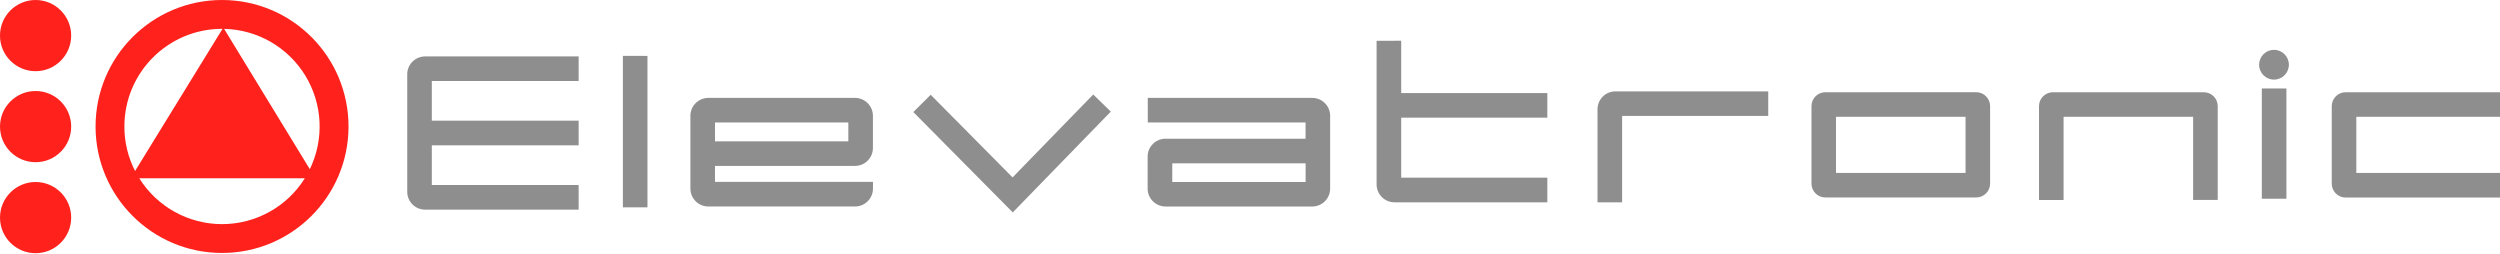
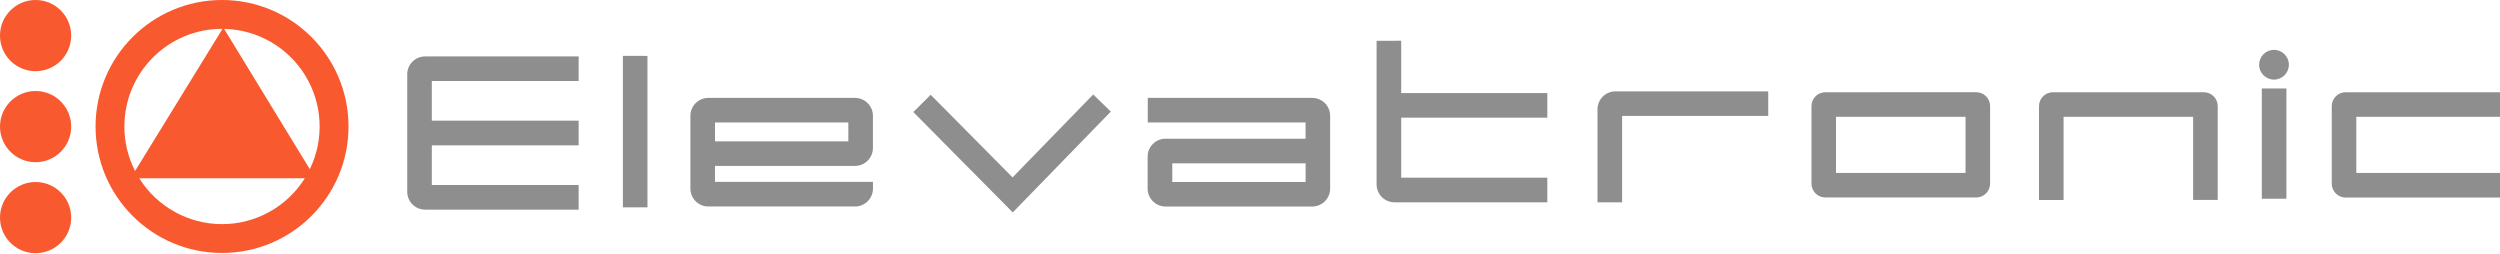
<svg xmlns="http://www.w3.org/2000/svg" id="Grupo_58972" data-name="Grupo 58972" width="158.248" height="16.027" viewBox="0 0 158.248 16.027">
  <defs>
    <clipPath id="clip-path">
      <path id="Trazado_63599" data-name="Trazado 63599" d="M201.706,23.415h8.44v1.192h-8.44Zm-.425-1.557a1.129,1.129,0,0,0-.8.332h0l0,0a1.129,1.129,0,0,0-.332.8V27.6a1.129,1.129,0,0,0,.333.8h0a1.128,1.128,0,0,0,.8.332h9.29a1.129,1.129,0,0,0,.8-.332h0a1.13,1.13,0,0,0,.333-.8v-.425h-10V26.163h8.865a1.129,1.129,0,0,0,.8-.332h0v0a1.129,1.129,0,0,0,.332-.8V22.99a1.128,1.128,0,0,0-.332-.8v0h0a1.128,1.128,0,0,0-.8-.332ZM230.651,26h8.44v1.182h-8.44ZM229.1,21.858v1.557h9.988v1.026h-8.865a1.129,1.129,0,0,0-.8.332l0,0v0a1.128,1.128,0,0,0-.332.8V27.6a1.128,1.128,0,0,0,.332.8v0a1.129,1.129,0,0,0,.8.333h9.29a1.133,1.133,0,0,0,1.131-1.131V22.99a1.129,1.129,0,0,0-.332-.8v0h0a1.13,1.13,0,0,0-.8-.332Zm-3.982.328-4.576,4.705L215.9,22.205l-.54-.545-.55.547-.55.547L220,28.546l.555.561.551-.567,5.655-5.815-.556-.541-.556-.541Zm47.547.87h8.2v3.551h-8.2ZM271.99,21.5a.878.878,0,0,0-.878.878v4.907a.875.875,0,0,0,.257.618l0,0a.876.876,0,0,0,.618.257h9.557a.874.874,0,0,0,.618-.257l0,0a.875.875,0,0,0,.257-.618V22.378a.876.876,0,0,0-.257-.621l0,0a.872.872,0,0,0-.619-.259Zm14.4,0a.876.876,0,0,0-.619.259v0a.875.875,0,0,0-.257.621v5.94h1.556V23.056h8.2v5.262h1.557v-5.94a.879.879,0,0,0-.878-.878Zm18.531,0a.875.875,0,0,0-.619.259l0,0a.876.876,0,0,0-.257.621v4.907a.879.879,0,0,0,.878.878H314.7V26.607h-9.1V23.056h9.1V21.5ZM258.7,21.445a1.128,1.128,0,0,0-.8.332h0l0,0a1.128,1.128,0,0,0-.332.8v5.892h1.557V23h9.25V21.445Zm41.818-.185h-.9v6.981h1.557V21.26ZM183.355,19.233a1.128,1.128,0,0,0-.8.331l0,0,0,0a1.128,1.128,0,0,0-.331.8V27.8a1.128,1.128,0,0,0,.331.8l0,0,0,0a1.128,1.128,0,0,0,.8.331h9.72V27.373h-9.294V24.859h9.294V23.3h-9.294V20.789h9.294V19.233Zm13.42-.035h-.9v9.587h1.556V19.2Zm102.672.56a.942.942,0,1,0,.943-.942.942.942,0,0,0-.943.942m-55.085-1.516h-.778v9.092a1.129,1.129,0,0,0,.332.8h0a1.13,1.13,0,0,0,.8.333h9.676V26.908h-9.25v-3.8h9.25V21.55h-9.25V18.241Z" transform="translate(-182.225 -18.241)" fill="none" />
    </clipPath>
    <linearGradient id="linear-gradient" x1="-0.195" y1="1.237" x2="-0.194" y2="1.237" gradientUnits="objectBoundingBox">
      <stop offset="0" stop-color="#666" />
      <stop offset="1" stop-color="#8e8e8e" />
    </linearGradient>
    <clipPath id="clip-path-2">
      <path id="Trazado_63600" data-name="Trazado 63600" d="M2.253,0A2.253,2.253,0,1,0,4.505,2.253,2.253,2.253,0,0,0,2.253,0Z" fill="none" />
    </clipPath>
    <clipPath id="clip-path-3">
      <path id="Trazado_63601" data-name="Trazado 63601" d="M0,42.976a2.253,2.253,0,1,0,2.253-2.253A2.253,2.253,0,0,0,0,42.976" transform="translate(0 -40.723)" fill="none" />
    </clipPath>
    <clipPath id="clip-path-4">
      <path id="Trazado_63602" data-name="Trazado 63602" d="M0,83.7a2.253,2.253,0,1,0,2.253-2.253A2.253,2.253,0,0,0,0,83.7" transform="translate(0 -81.448)" fill="none" />
    </clipPath>
    <clipPath id="clip-path-5">
      <path id="Trazado_63603" data-name="Trazado 63603" d="M45.528,11.284H56.011a6.182,6.182,0,0,1-10.482,0M50.9,1.827a6.183,6.183,0,0,1,5.425,8.883ZM44.588,8.006a6.181,6.181,0,0,1,6.181-6.181H50.8l-5.536,9a6.155,6.155,0,0,1-.677-2.815M50.769,0a8.006,8.006,0,1,0,8.006,8.006A8.007,8.007,0,0,0,50.769,0Z" transform="translate(-42.763)" fill="none" />
    </clipPath>
  </defs>
  <g id="Grupo_58653" data-name="Grupo 58653" transform="translate(25.778 2.58)">
    <g id="Grupo_58652" data-name="Grupo 58652" clip-path="url(#clip-path)">
      <rect id="Rectángulo_10626" data-name="Rectángulo 10626" width="132.47" height="10.866" transform="translate(0 0)" fill="url(#linear-gradient)" />
    </g>
  </g>
  <g id="Grupo_58655" data-name="Grupo 58655">
    <g id="Grupo_58654" data-name="Grupo 58654" clip-path="url(#clip-path-2)">
-       <rect id="Rectángulo_10627" data-name="Rectángulo 10627" width="5.689" height="5.689" transform="translate(-1.339 0.441) rotate(-18.238)" fill="#ff211c" />
+       <rect id="Rectángulo_10627" data-name="Rectángulo 10627" width="5.689" height="5.689" transform="translate(-1.339 0.441) rotate(-18.238)" fill="#F8592E" />
    </g>
  </g>
  <g id="Grupo_58657" data-name="Grupo 58657" transform="translate(0 5.761)">
    <g id="Grupo_58656" data-name="Grupo 58656" clip-path="url(#clip-path-3)">
-       <rect id="Rectángulo_10628" data-name="Rectángulo 10628" width="5.689" height="5.689" transform="matrix(0.95, -0.313, 0.313, 0.95, -1.339, 0.441)" fill="#ff211c" />
+       <rect id="Rectángulo_10628" data-name="Rectángulo 10628" width="5.689" height="5.689" transform="matrix(0.95, -0.313, 0.313, 0.95, -1.339, 0.441)" fill="#F8592E" />
    </g>
  </g>
  <g id="Grupo_58659" data-name="Grupo 58659" transform="translate(0 11.522)">
    <g id="Grupo_58658" data-name="Grupo 58658" clip-path="url(#clip-path-4)">
-       <rect id="Rectángulo_10629" data-name="Rectángulo 10629" width="5.689" height="5.689" transform="matrix(0.95, -0.313, 0.313, 0.95, -1.339, 0.441)" fill="#ff211c" />
+       <rect id="Rectángulo_10629" data-name="Rectángulo 10629" width="5.689" height="5.689" transform="matrix(0.95, -0.313, 0.313, 0.95, -1.339, 0.441)" fill="#F8592E" />
    </g>
  </g>
  <g id="Grupo_58661" data-name="Grupo 58661" transform="translate(6.049)">
    <g id="Grupo_58660" data-name="Grupo 58660" clip-path="url(#clip-path-5)">
-       <rect id="Rectángulo_10630" data-name="Rectángulo 10630" width="20.22" height="20.22" transform="translate(-4.76 1.568) rotate(-18.238)" fill="#ff211c" />
+       <rect id="Rectángulo_10630" data-name="Rectángulo 10630" width="20.22" height="20.22" transform="translate(-4.76 1.568) rotate(-18.238)" fill="#F8592E" />
    </g>
  </g>
</svg>
